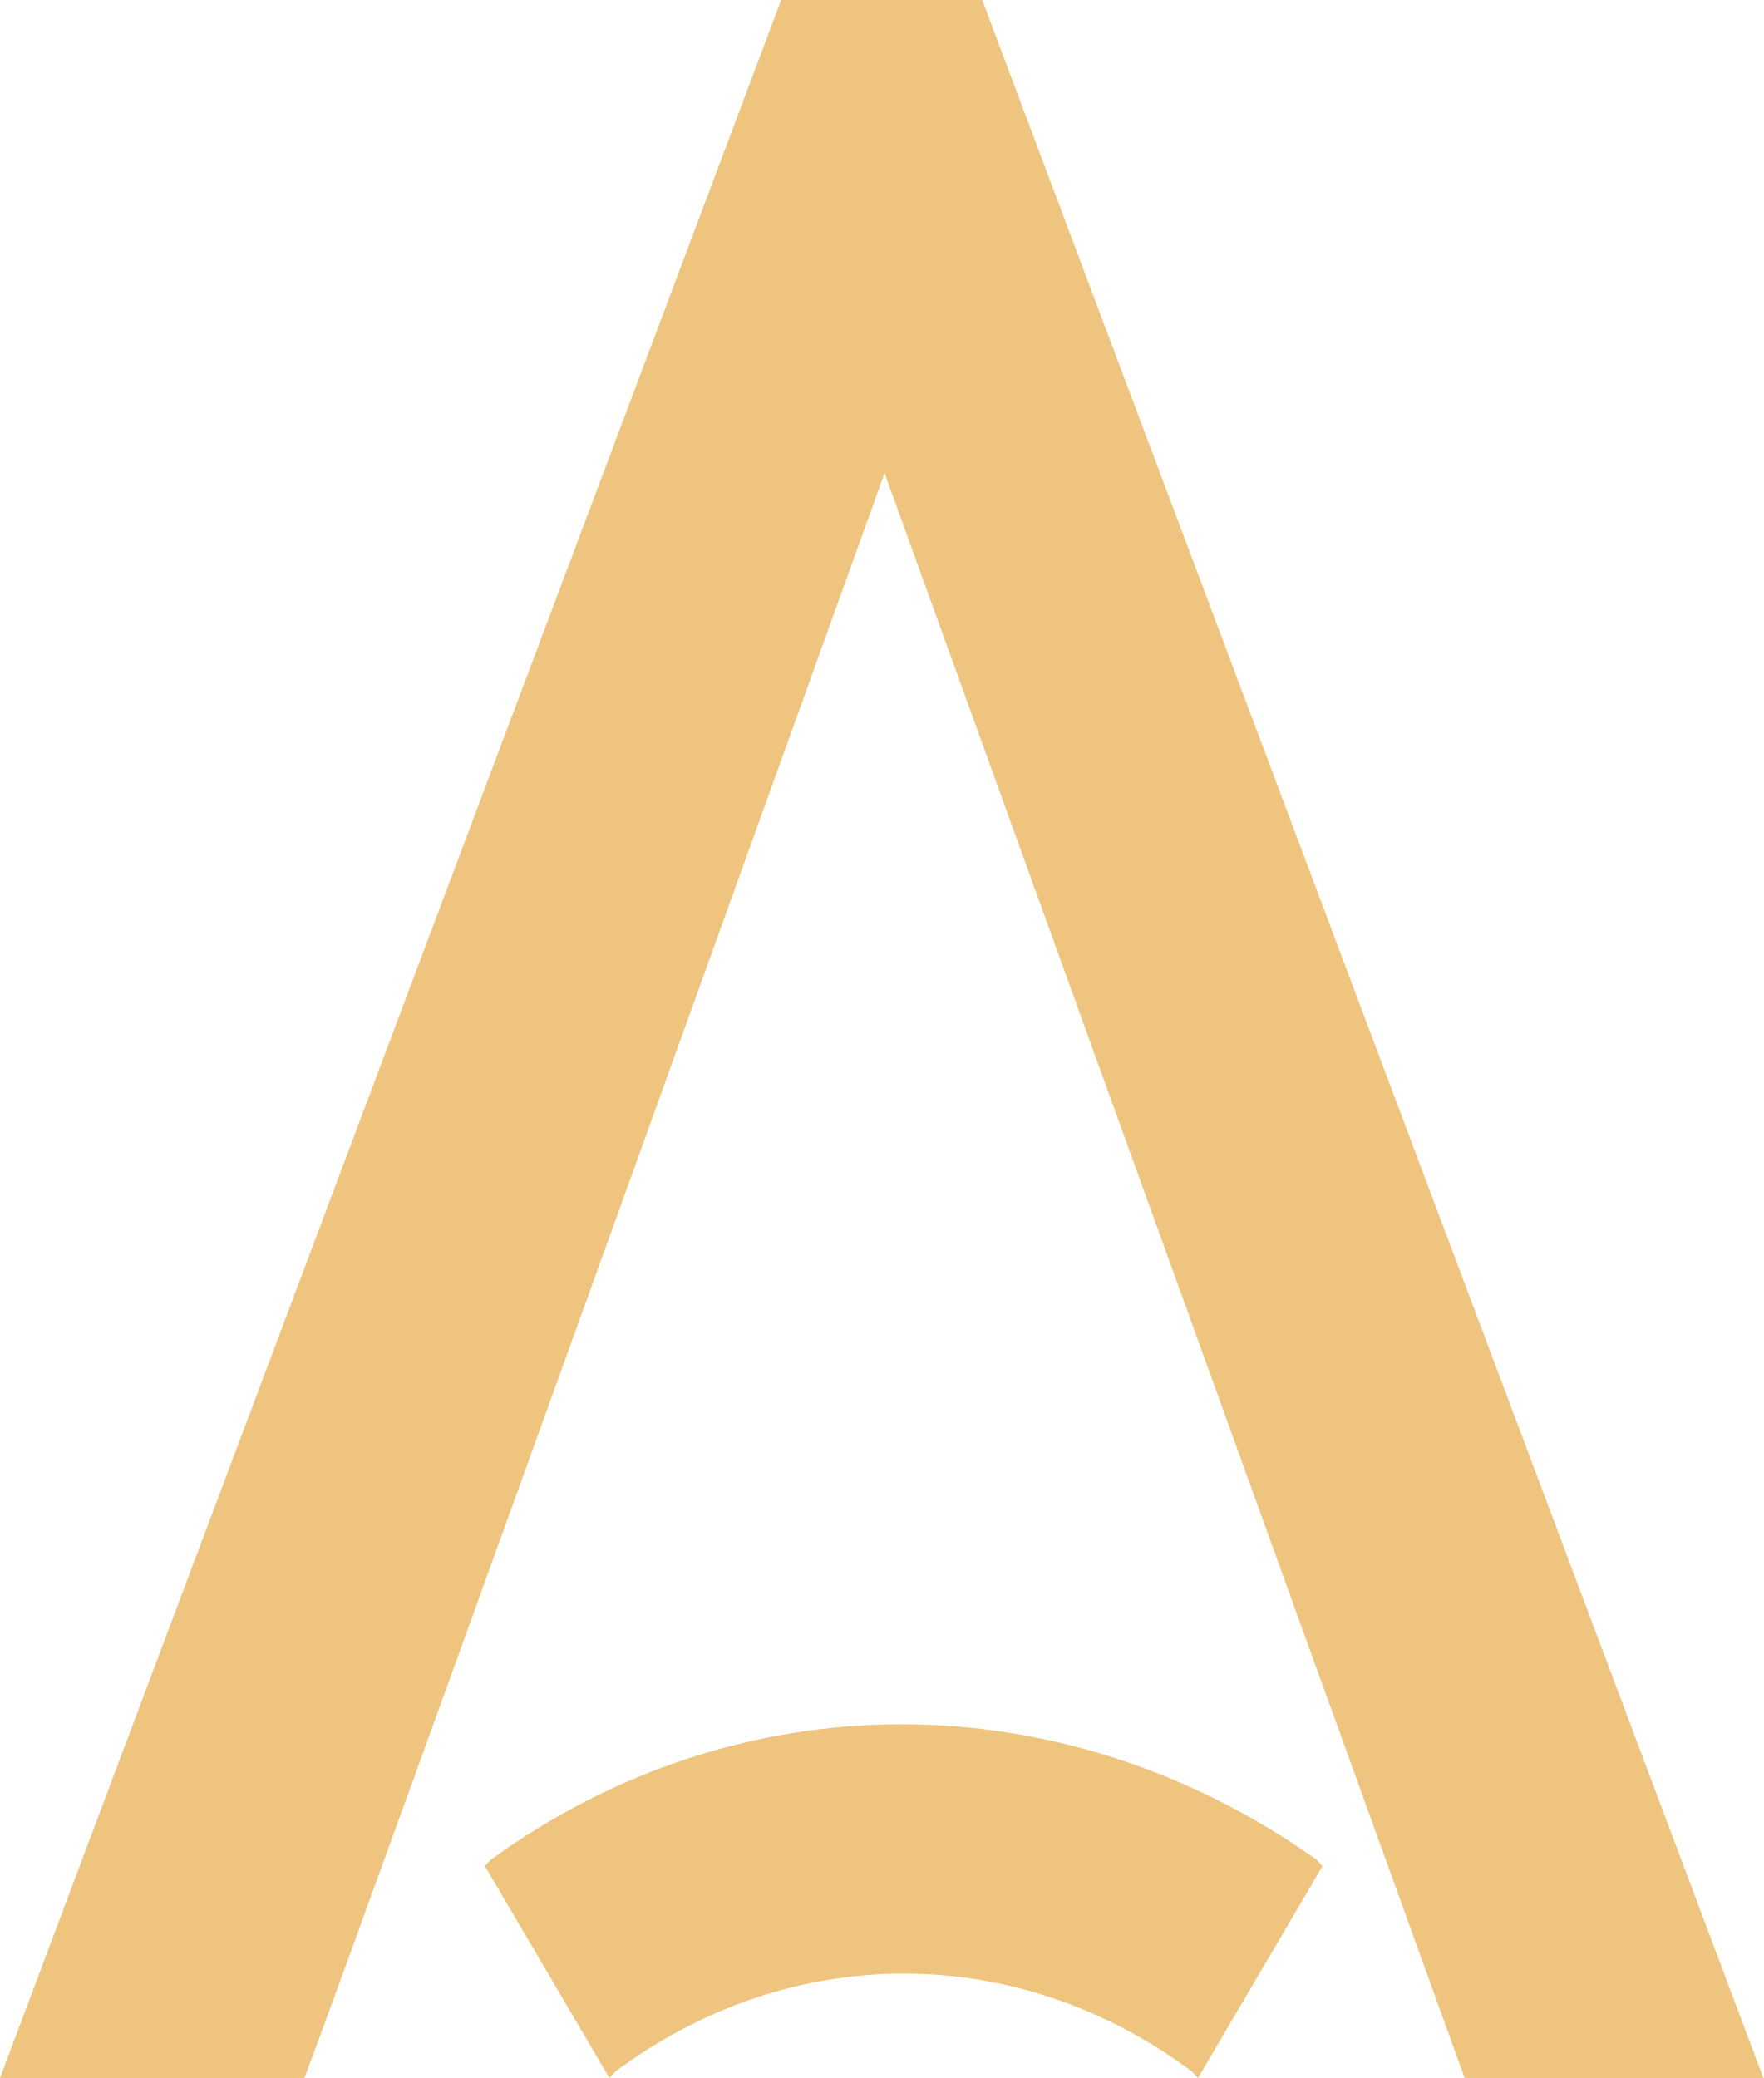
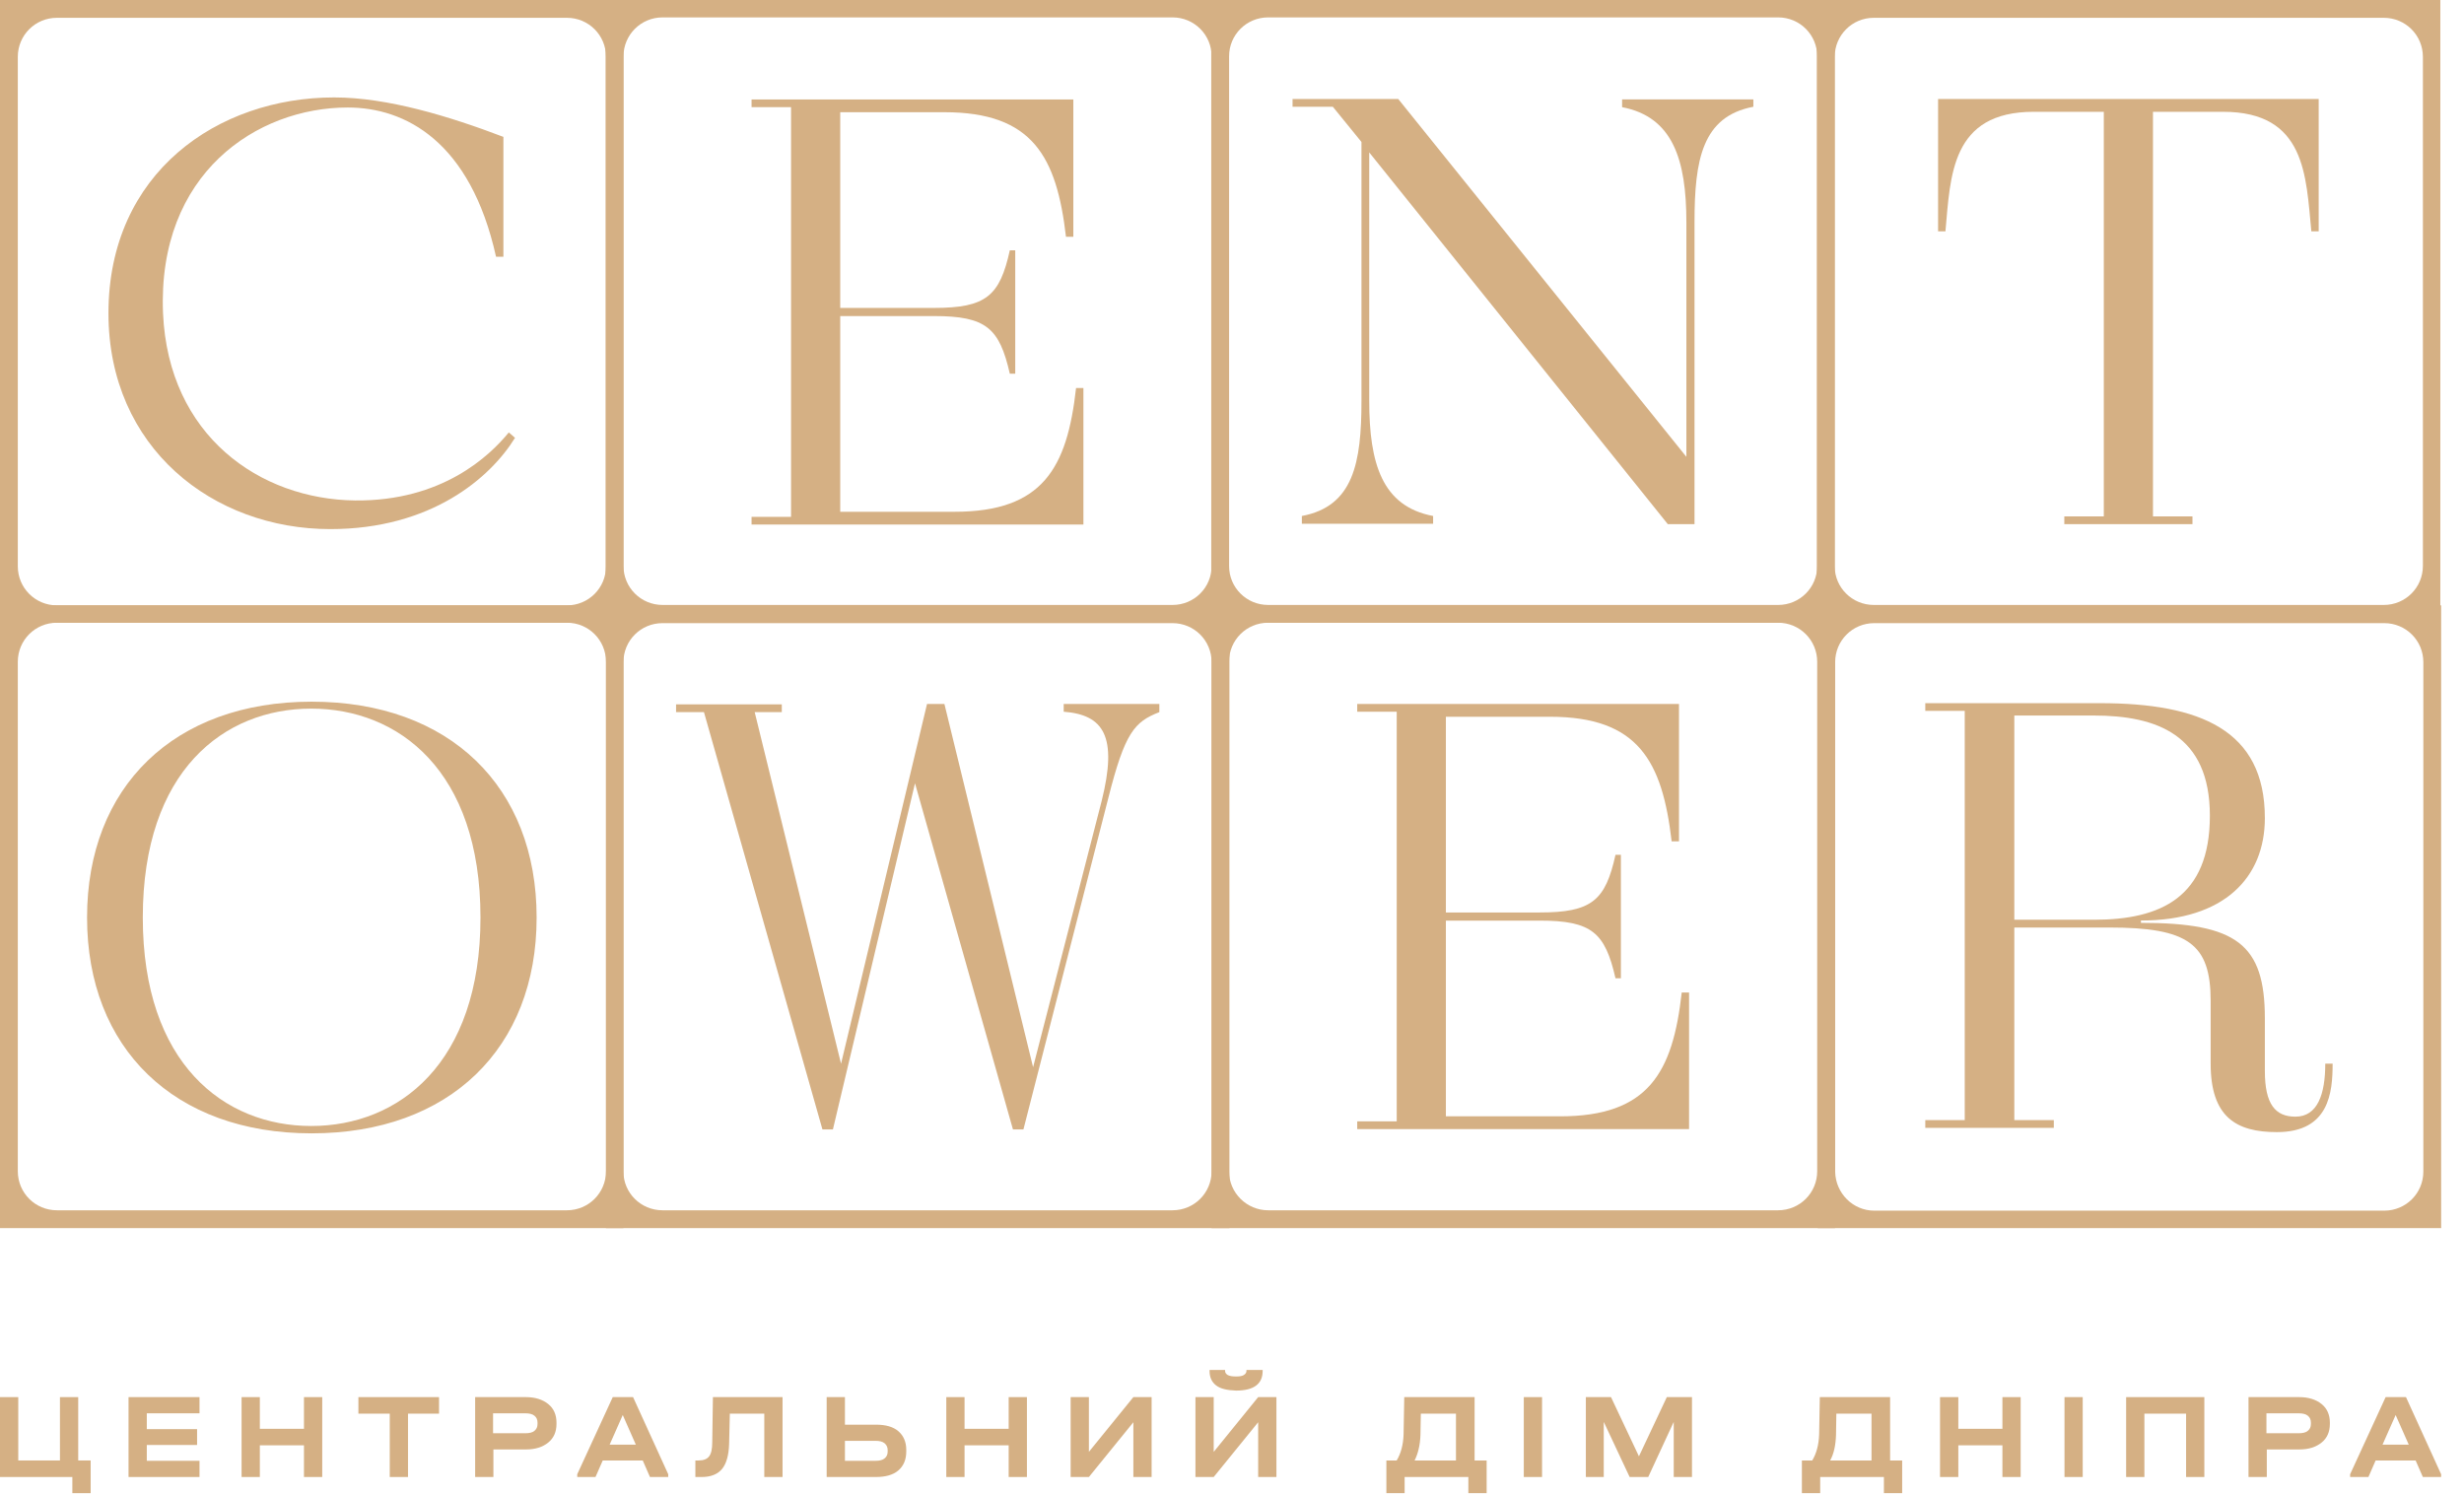
- <svg xmlns="http://www.w3.org/2000/svg" width="28" height="33" viewBox="0 0 28 33" fill="none">
-   <path d="M7.79 29.536L7.7 29.635L9.677 33L9.767 32.901C12.553 30.822 16.148 30.822 18.933 32.901L19.023 33L21 29.635L20.91 29.536C16.866 26.665 11.744 26.665 7.79 29.536Z" fill="#EFC47F" />
-   <path d="M12.404 0L0 33H4.834C5.837 30.337 14.046 7.513 14.046 7.513L23.257 33H28L15.596 0H12.404Z" fill="#EFC47F" />
+ <svg xmlns="http://www.w3.org/2000/svg" width="66" height="40" viewBox="0 0 66 40" fill="none">
+   <path d="M13.795 11.729C13.131 12.806 11.544 14.174 8.848 14.174C5.705 14.174 2.905 11.998 2.905 8.392C2.905 4.62 5.84 2.61 8.951 2.61C10.383 2.61 12.042 3.118 13.484 3.667V6.879H13.287C12.602 3.792 10.86 2.88 9.315 2.88C6.887 2.88 4.211 4.641 4.367 8.392C4.512 11.677 6.96 13.376 9.512 13.407C11.845 13.428 13.111 12.216 13.629 11.584L13.795 11.729Z" fill="#D5B084" />
+   <path d="M16.699 16.683H0V0H16.699V16.683ZM1.525 16.217H15.185C15.766 16.217 16.232 15.75 16.232 15.17V1.523C16.232 0.943 15.766 0.477 15.185 0.477H1.525C0.944 0.477 0.477 0.943 0.477 1.523V15.17C0.477 15.75 0.944 16.217 1.525 16.217Z" fill="#D5B084" />
+   <path d="M29.02 10.373V14.052H20.131V13.845H21.189V2.871H20.131V2.664H28.75V6.343H28.553C28.304 4.198 27.661 3.006 25.296 3.006H22.506V8.249H25.016C26.416 8.249 26.779 7.928 27.049 6.705H27.194V10.011H27.049C26.769 8.788 26.416 8.467 25.016 8.467H22.506V13.71H25.566C27.931 13.71 28.584 12.539 28.823 10.394H29.02V10.373Z" fill="#D5B084" />
+   <path d="M32.922 16.683H16.223V-0H32.922V16.683ZM17.748 16.206H31.408C31.988 16.206 32.455 15.74 32.455 15.159V1.513C32.455 0.932 31.988 0.466 31.408 0.466H17.748C17.167 0.466 16.7 0.932 16.7 1.513V15.159C16.7 15.74 17.167 16.206 17.748 16.206Z" fill="#D5B084" />
+   <path d="M46.965 2.653V2.86C45.596 3.119 45.389 4.28 45.389 5.948V14.041H44.673L36.676 4.083V10.735C36.676 12.414 37.018 13.564 38.387 13.823V14.03H34.871V13.823C36.251 13.564 36.468 12.404 36.468 10.735V3.803L35.701 2.86H34.622V2.653H37.454L45.171 12.238V5.959C45.171 4.28 44.808 3.13 43.449 2.871V2.663H46.965V2.653Z" fill="#D5B084" />
+   <path d="M49.143 16.683H32.444V-0H49.143V16.683ZM33.968 16.206H47.629C48.209 16.206 48.676 15.74 48.676 15.159V1.513C48.676 0.932 48.209 0.466 47.629 0.466H33.968C33.388 0.466 32.921 0.932 32.921 1.513V15.159C32.921 15.74 33.388 16.206 33.968 16.206Z" fill="#D5B084" />
+   <path d="M62.108 2.653V6.197H61.911C61.766 4.715 61.766 2.995 59.547 2.995H57.669V13.834H58.727V14.041H55.294V13.834H56.352V2.995H54.474C52.255 2.995 52.245 4.715 52.11 6.197H51.913V2.653H62.108Z" fill="#D5B084" />
+   <path d="M65.366 16.683H48.667V-0H65.366V16.683ZM50.191 16.206H63.852C64.432 16.206 64.899 15.74 64.899 15.159V1.523C64.899 0.943 64.432 0.477 63.852 0.477H50.191C49.611 0.477 49.144 0.943 49.144 1.523V15.17C49.144 15.74 49.611 16.206 50.191 16.206Z" fill="#D5B084" />
+   <path d="M14.374 24.579C14.374 28.081 12.04 30.361 8.347 30.361C4.665 30.361 2.332 28.081 2.332 24.579C2.332 21.076 4.665 18.797 8.347 18.797C12.04 18.797 14.374 21.076 14.374 24.579ZM12.87 24.579C12.87 20.641 10.671 18.983 8.337 18.983C6.003 18.983 3.825 20.641 3.825 24.579C3.825 28.495 6.003 30.164 8.337 30.164C10.671 30.164 12.87 28.495 12.87 24.579Z" fill="#D5B084" />
+   <path d="M16.699 32.899H0V16.216H16.699V32.899ZM1.525 32.422H15.185C15.766 32.422 16.232 31.956 16.232 31.375V17.729C16.232 17.148 15.766 16.682 15.185 16.682H1.525C0.944 16.682 0.477 17.148 0.477 17.729V31.375C0.477 31.956 0.944 32.422 1.525 32.422Z" fill="#D5B084" />
+   <path d="M31.054 18.869V19.077C30.39 19.336 30.131 19.615 29.685 21.387L27.413 30.257H27.133L24.509 20.983L22.31 30.257H22.03L18.856 19.077H18.109V18.869H20.941V19.077H20.215L22.528 28.496L24.831 18.859H25.297L27.672 28.589L29.508 21.46C29.944 19.719 29.56 19.149 28.492 19.066V18.859H31.054V18.869Z" fill="#D5B084" />
+   <path d="M32.931 32.899H16.232V16.216H32.931V32.899ZM17.746 32.422H31.406C31.987 32.422 32.454 31.956 32.454 31.375V17.739C32.454 17.159 31.987 16.693 31.406 16.693H17.746C17.165 16.693 16.699 17.159 16.699 17.739V31.386C16.699 31.956 17.165 32.422 17.746 32.422Z" fill="#D5B084" />
+   <path d="M45.243 26.568V30.247H36.354V30.04H37.412V19.066H36.354V18.859H44.973V22.538H44.776C44.527 20.393 43.884 19.201 41.519 19.201H38.729V24.444H41.239C42.639 24.444 43.002 24.123 43.272 22.9H43.417V26.206H43.272C42.992 24.983 42.639 24.662 41.239 24.662H38.729V29.905H41.789C44.154 29.905 44.807 28.734 45.046 26.589H45.243V26.568Z" fill="#D5B084" />
+   <path d="M49.152 32.899H32.453V16.216H49.152V32.899ZM33.968 32.422H47.627C48.208 32.422 48.675 31.956 48.675 31.375V17.729C48.675 17.148 48.208 16.682 47.627 16.682H33.968C33.387 16.682 32.92 17.148 32.92 17.729V31.375C32.92 31.956 33.397 32.422 33.968 32.422Z" fill="#D5B084" />
+   <path d="M60.666 28.691C60.666 29.582 60.946 29.914 61.485 29.914C62.077 29.914 62.284 29.313 62.284 28.494H62.481C62.481 29.271 62.388 30.328 60.987 30.328C59.898 30.328 59.214 29.924 59.214 28.494V26.815C59.214 25.282 58.612 24.847 56.496 24.847H53.955V30.007H55.013V30.214H51.57V30.007H52.627V19.044H51.57V18.837H56.247C58.923 18.837 60.666 19.552 60.666 21.914C60.666 23.51 59.577 24.66 57.347 24.66V24.722C59.909 24.722 60.666 25.292 60.666 27.282V28.691ZM59.193 21.852C59.193 19.676 57.762 19.168 56.081 19.168H53.955V24.639H56.092C57.876 24.639 59.193 24.038 59.193 21.852Z" fill="#D5B084" />
+   <path d="M65.388 32.899H48.689V16.216H65.388V32.899ZM50.203 32.432H63.863C64.444 32.432 64.911 31.966 64.911 31.386V17.739C64.911 17.159 64.444 16.693 63.863 16.693H50.203C49.622 16.693 49.156 17.159 49.156 17.739V31.386C49.166 31.966 49.633 32.432 50.203 32.432Z" fill="#D5B084" />
+   <path d="M2.428 39.124V40H1.938V39.567H0V37.427H0.489V39.124H1.606V37.427H2.095V39.124H2.428Z" fill="#D5B084" />
+   <path d="M5.344 37.427V37.861H3.932V38.285H5.279V38.709H3.932V39.133H5.344V39.567H3.443V37.427H5.344Z" fill="#D5B084" />
+   <path d="M6.96 37.427V38.276H8.142V37.427H8.631V39.567H8.142V38.718H6.96V39.567H6.471V37.427H6.96Z" fill="#D5B084" />
+   <path d="M9.6 37.87V37.427H11.76V37.87H10.929V39.567H10.44V37.87H9.6Z" fill="#D5B084" />
+   <path d="M14.084 37.427C14.333 37.427 14.536 37.492 14.684 37.612C14.832 37.731 14.906 37.898 14.906 38.11V38.147C14.906 38.359 14.832 38.525 14.684 38.645C14.536 38.764 14.343 38.829 14.084 38.829H13.216V39.567H12.727V37.427H14.084ZM14.315 38.331C14.37 38.285 14.398 38.23 14.398 38.147V38.11C14.398 38.027 14.37 37.971 14.315 37.925C14.259 37.879 14.177 37.861 14.066 37.861H13.207V38.395H14.066C14.177 38.395 14.259 38.377 14.315 38.331Z" fill="#D5B084" />
+   <path d="M17.899 39.493V39.567H17.41L17.216 39.124H16.145L15.951 39.567H15.462V39.493L16.413 37.427H16.957L17.899 39.493ZM17.031 38.7L16.681 37.907L16.33 38.7H17.031Z" fill="#D5B084" />
+   <path d="M20.961 39.567H20.472V37.87H19.549L19.53 38.681C19.521 38.986 19.456 39.207 19.346 39.345C19.226 39.493 19.041 39.567 18.801 39.567H18.626V39.124H18.709C18.847 39.124 18.94 39.087 18.995 39.013C19.05 38.94 19.078 38.82 19.078 38.635L19.096 37.427H20.961V39.567Z" fill="#D5B084" />
+   <path d="M22.632 37.427V38.165H23.463C23.721 38.165 23.924 38.22 24.063 38.34C24.201 38.46 24.275 38.626 24.275 38.838V38.884C24.275 39.105 24.201 39.272 24.063 39.391C23.924 39.511 23.721 39.567 23.463 39.567H22.143V37.427H22.632ZM23.694 39.069C23.749 39.023 23.777 38.967 23.777 38.884V38.847C23.777 38.774 23.749 38.709 23.694 38.663C23.638 38.617 23.555 38.598 23.454 38.598H22.632V39.133H23.454C23.555 39.133 23.638 39.115 23.694 39.069Z" fill="#D5B084" />
+   <path d="M25.836 37.427V38.276H27.018V37.427H27.507V39.567H27.018V38.718H25.836V39.567H25.347V37.427H25.836Z" fill="#D5B084" />
+   <path d="M29.167 37.427V38.893L30.358 37.427H30.847V39.567H30.358V38.1L29.167 39.567H28.678V37.427H29.167Z" fill="#D5B084" />
+   <path d="M32.51 37.427V38.894L33.701 37.427H34.19V39.567H33.701V38.1L32.51 39.567H32.021V37.427H32.51ZM32.575 37.114C32.455 37.022 32.399 36.892 32.399 36.727V36.699H32.815V36.727C32.815 36.773 32.842 36.809 32.888 36.837C32.944 36.865 33.018 36.874 33.11 36.874C33.202 36.874 33.267 36.865 33.313 36.837C33.359 36.809 33.387 36.773 33.387 36.727V36.699H33.821V36.727C33.821 37.077 33.581 37.252 33.11 37.252C32.87 37.243 32.695 37.206 32.575 37.114Z" fill="#D5B084" />
+   <path d="M39.821 39.124V40H39.331V39.567H37.624V40H37.135V39.124H37.411C37.522 38.94 37.587 38.709 37.596 38.423L37.614 37.427H39.498V39.124H39.821ZM37.891 39.124H38.999V37.87H38.058L38.048 38.442C38.039 38.709 37.984 38.94 37.891 39.124Z" fill="#D5B084" />
+   <path d="M41.305 37.427H40.816V39.567H41.305V37.427Z" fill="#D5B084" />
+   <path d="M45.321 39.567H44.832V38.091L44.149 39.567H43.651L42.958 38.091V39.567H42.478V37.427H43.152L43.9 39.013L44.647 37.427H45.321V39.567Z" fill="#D5B084" />
+   <path d="M50.951 39.124V40H50.462V39.567H48.755V40H48.265V39.124H48.542C48.653 38.94 48.718 38.709 48.727 38.423L48.745 37.427H50.628V39.124H50.951ZM49.022 39.124H50.13V37.87H49.188L49.179 38.442C49.17 38.709 49.124 38.94 49.022 39.124Z" fill="#D5B084" />
+   <path d="M52.455 37.427V38.276H53.636V37.427H54.125V39.567H53.636V38.718H52.455V39.567H51.965V37.427H52.455Z" fill="#D5B084" />
+   <path d="M55.787 37.427H55.299V39.567H55.787V37.427Z" fill="#D5B084" />
+   <path d="M59.045 37.427V39.567H58.556V37.87H57.439V39.567H56.95V37.427H59.045Z" fill="#D5B084" />
+   <path d="M61.585 37.427C61.834 37.427 62.037 37.492 62.185 37.612C62.333 37.731 62.407 37.898 62.407 38.11V38.147C62.407 38.359 62.333 38.525 62.185 38.645C62.037 38.764 61.844 38.829 61.585 38.829H60.718V39.567H60.228V37.427H61.585ZM61.816 38.331C61.871 38.285 61.899 38.23 61.899 38.147V38.11C61.899 38.027 61.871 37.971 61.816 37.925C61.761 37.879 61.677 37.861 61.567 37.861H60.708V38.395H61.567C61.677 38.395 61.761 38.377 61.816 38.331Z" fill="#D5B084" />
+   <path d="M65.387 39.493V39.567H64.898L64.704 39.124H63.633L63.44 39.567H62.95V39.493L63.901 37.427H64.446L65.387 39.493ZM64.52 38.7L64.169 37.907L63.818 38.7H64.52Z" fill="#D5B084" />
</svg>
